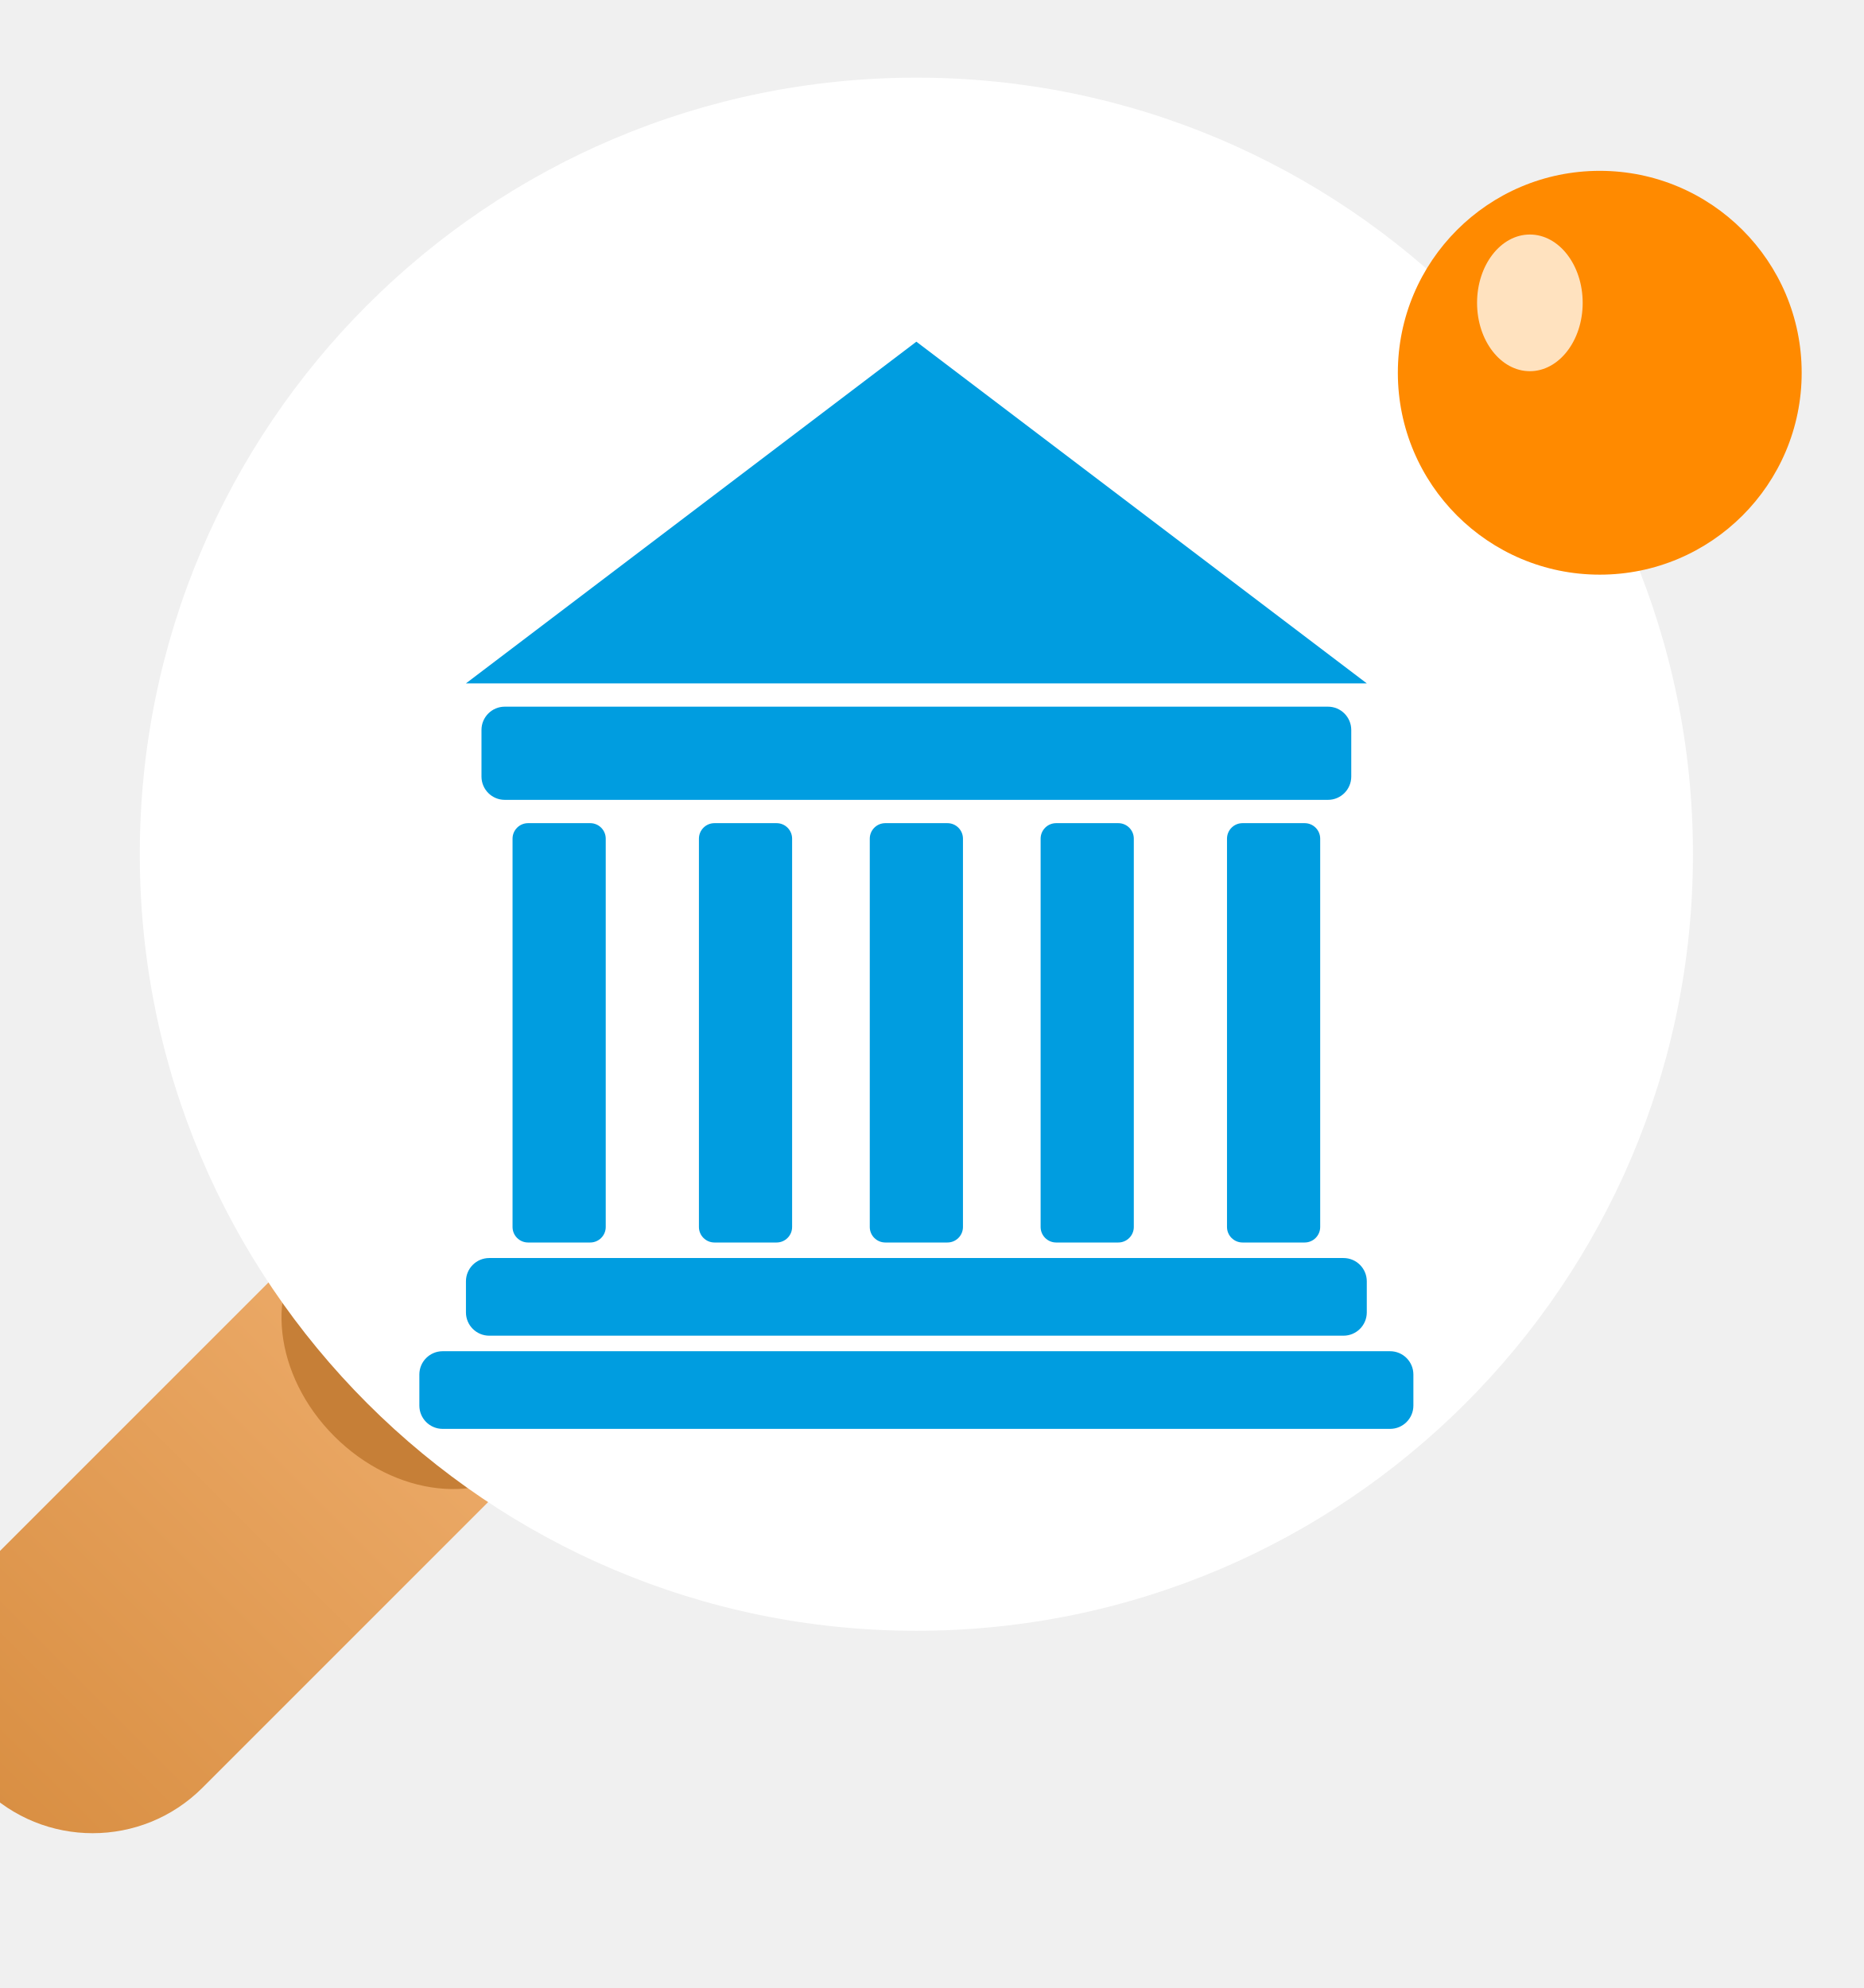
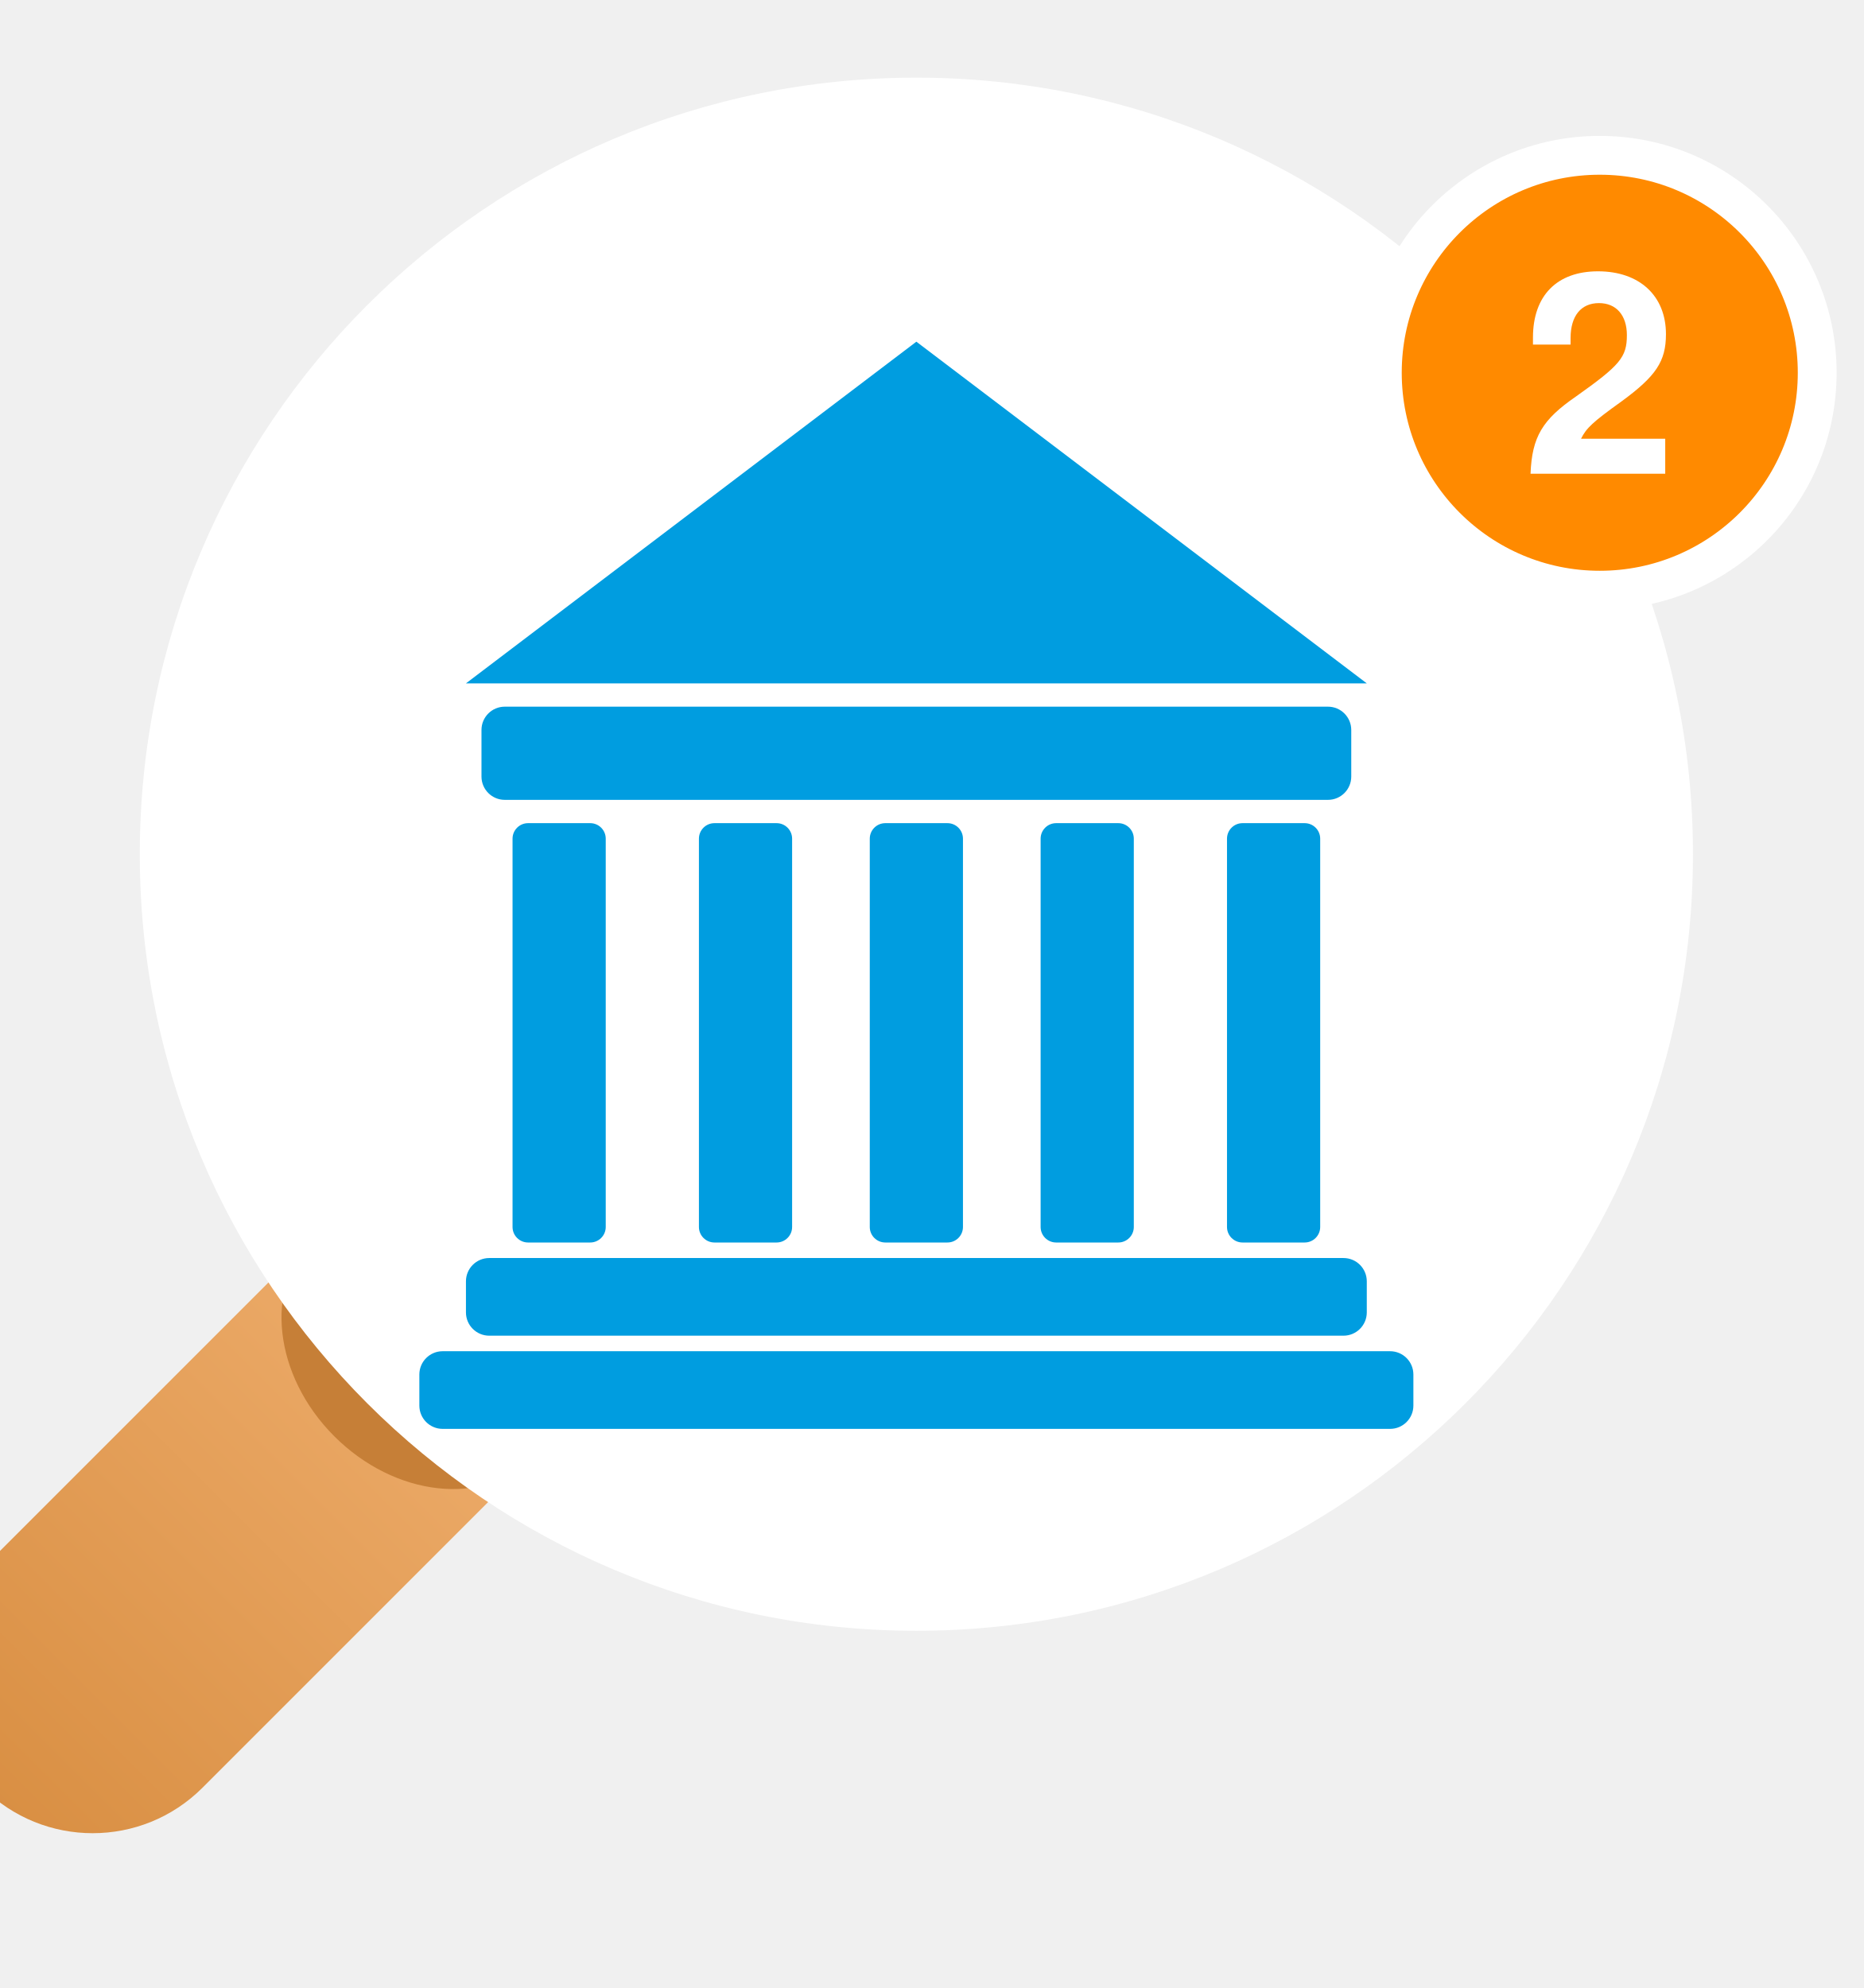
- <svg xmlns="http://www.w3.org/2000/svg" width="120" height="128" viewBox="0 0 120 128" role="img" aria-label="1st Acropolis Wolt Cup">
+ <svg xmlns="http://www.w3.org/2000/svg" width="120" height="128" viewBox="0 0 120 128" role="img" aria-label="2nd Acropolis Wolt Cup">
  <defs>
    <linearGradient id="hdl" x1="0" y1="0" x2="0" y2="1">
      <stop offset="0" stop-color="#f0b070" />
      <stop offset="1" stop-color="#d98f43" />
    </linearGradient>
  </defs>
  <g transform="rotate(45 59 55)">
    <rect x="49" y="92" width="20" height="48" rx="10" fill="url(#hdl)" />
    <rect x="49" y="92" width="20" height="16" rx="10" fill="#c67f37" />
  </g>
  <circle cx="59" cy="55" r="50" fill="#ffffff" />
  <g fill="#009de0">
    <path d="M59 22 L30 44 L88 44 Z" />
    <rect x="31" y="45.5" width="56" height="6" rx="1.5" />
    <rect x="33" y="53" width="6" height="27" rx="1" />
    <rect x="45" y="53" width="6" height="27" rx="1" />
    <rect x="56" y="53" width="6" height="27" rx="1" />
    <rect x="67" y="53" width="6" height="27" rx="1" />
    <rect x="79" y="53" width="6" height="27" rx="1" />
    <rect x="30" y="81" width="58" height="5" rx="1.5" />
    <rect x="27" y="87" width="64" height="5" rx="1.5" />
  </g>
-   <circle cx="103" cy="24" r="13" fill="#ff8a00" />
-   <ellipse cx="98.5" cy="19.5" rx="3.4" ry="4.4" fill="#ffffff" opacity=".75" />
+   <circle cx="103" cy="24" r="14" fill="#ff8a00" stroke="#ffffff" stroke-width="2.5" />
+   <text x="103" y="30.5" font-size="18" font-family="Segoe UI,Helvetica,Arial,sans-serif" font-weight="900" fill="#ffffff" text-anchor="middle">2</text>
</svg>
